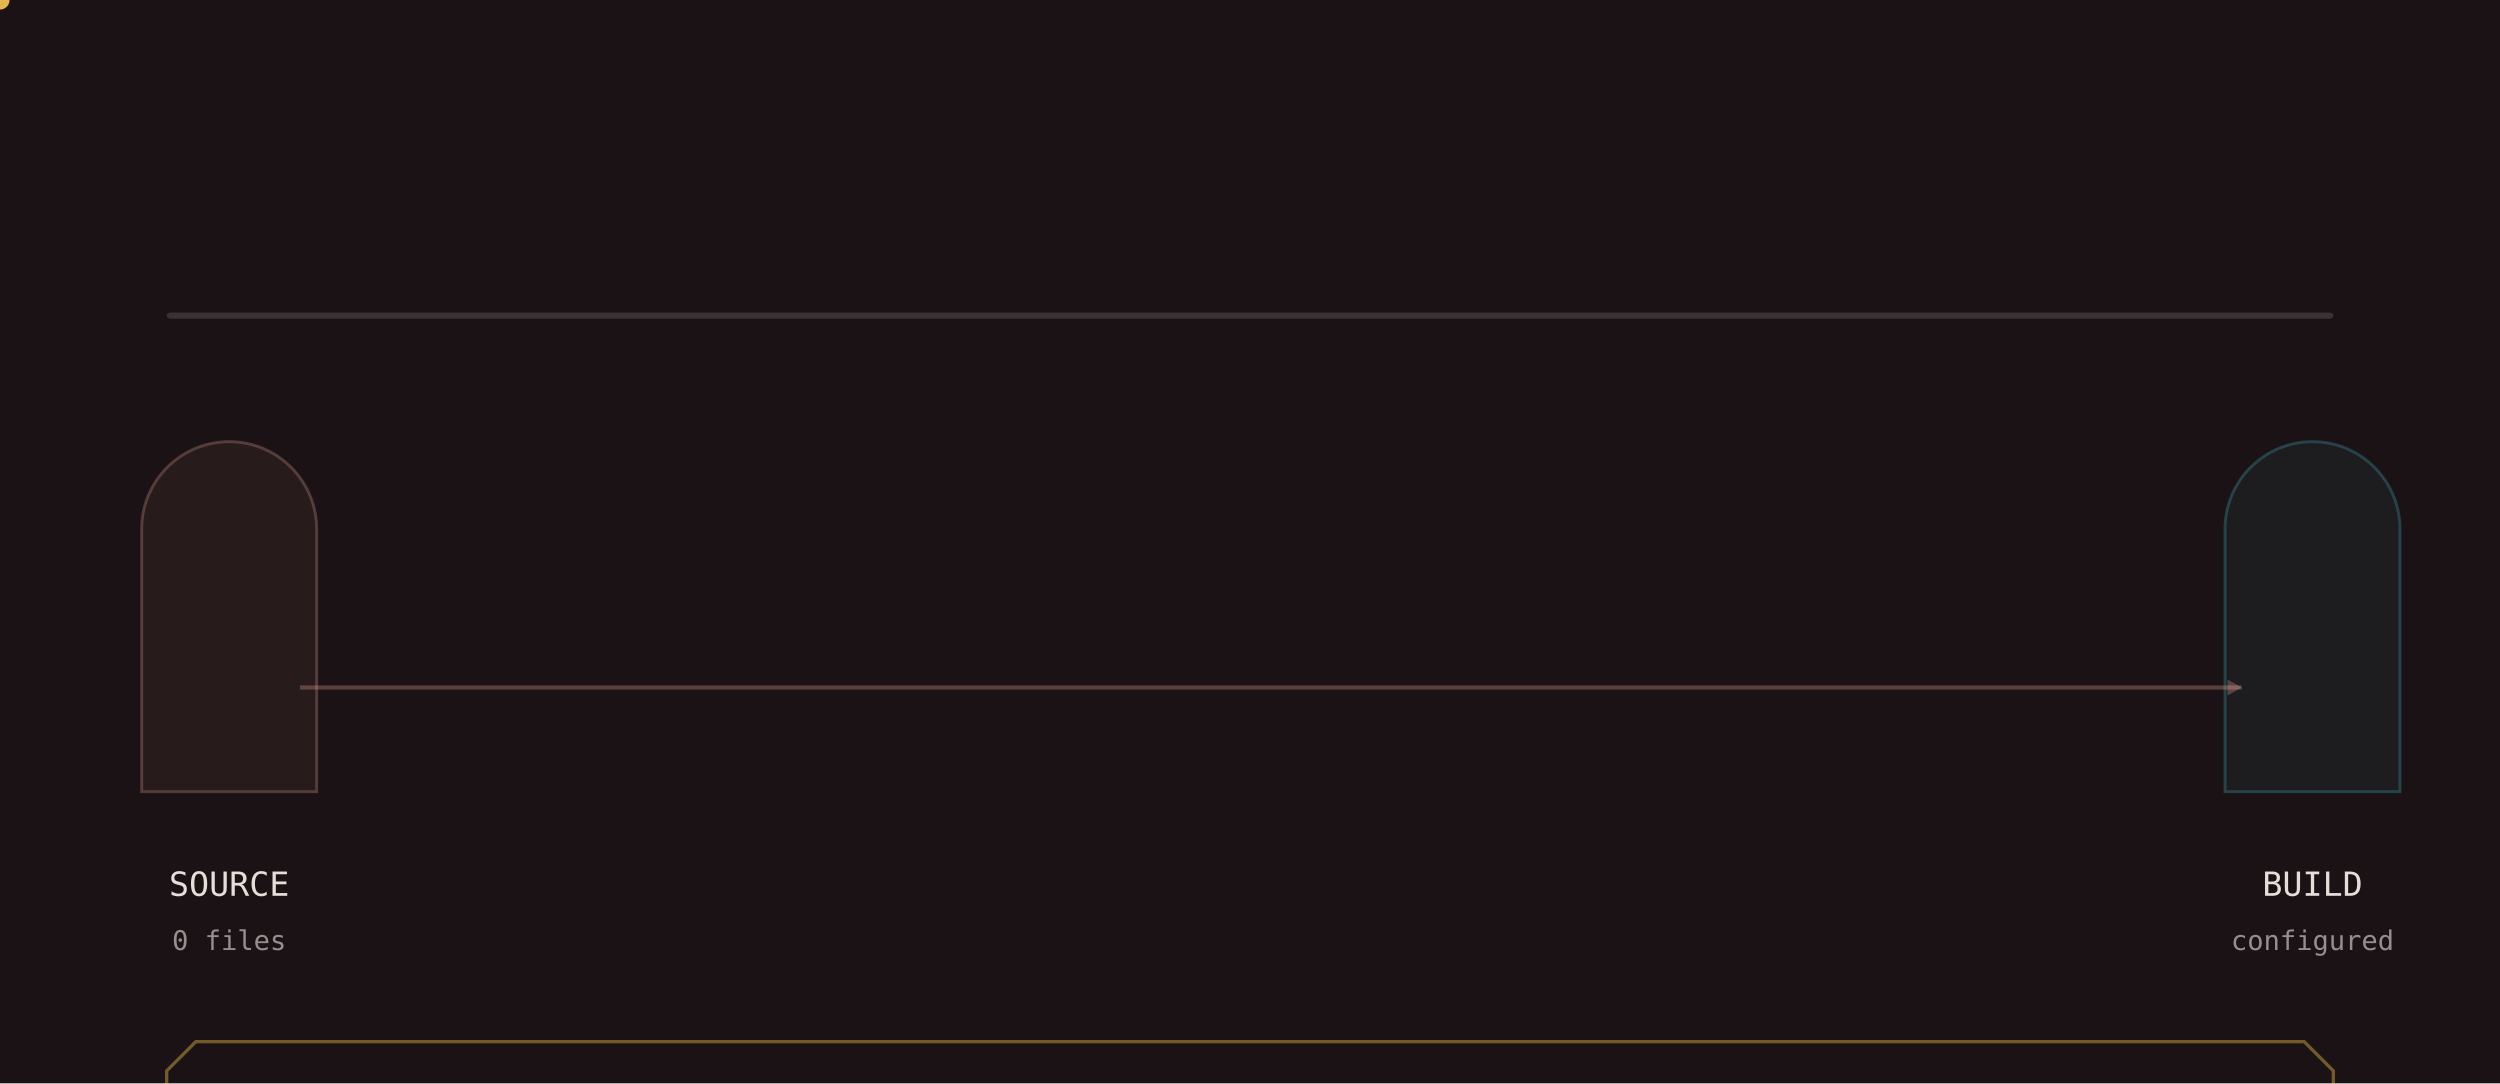
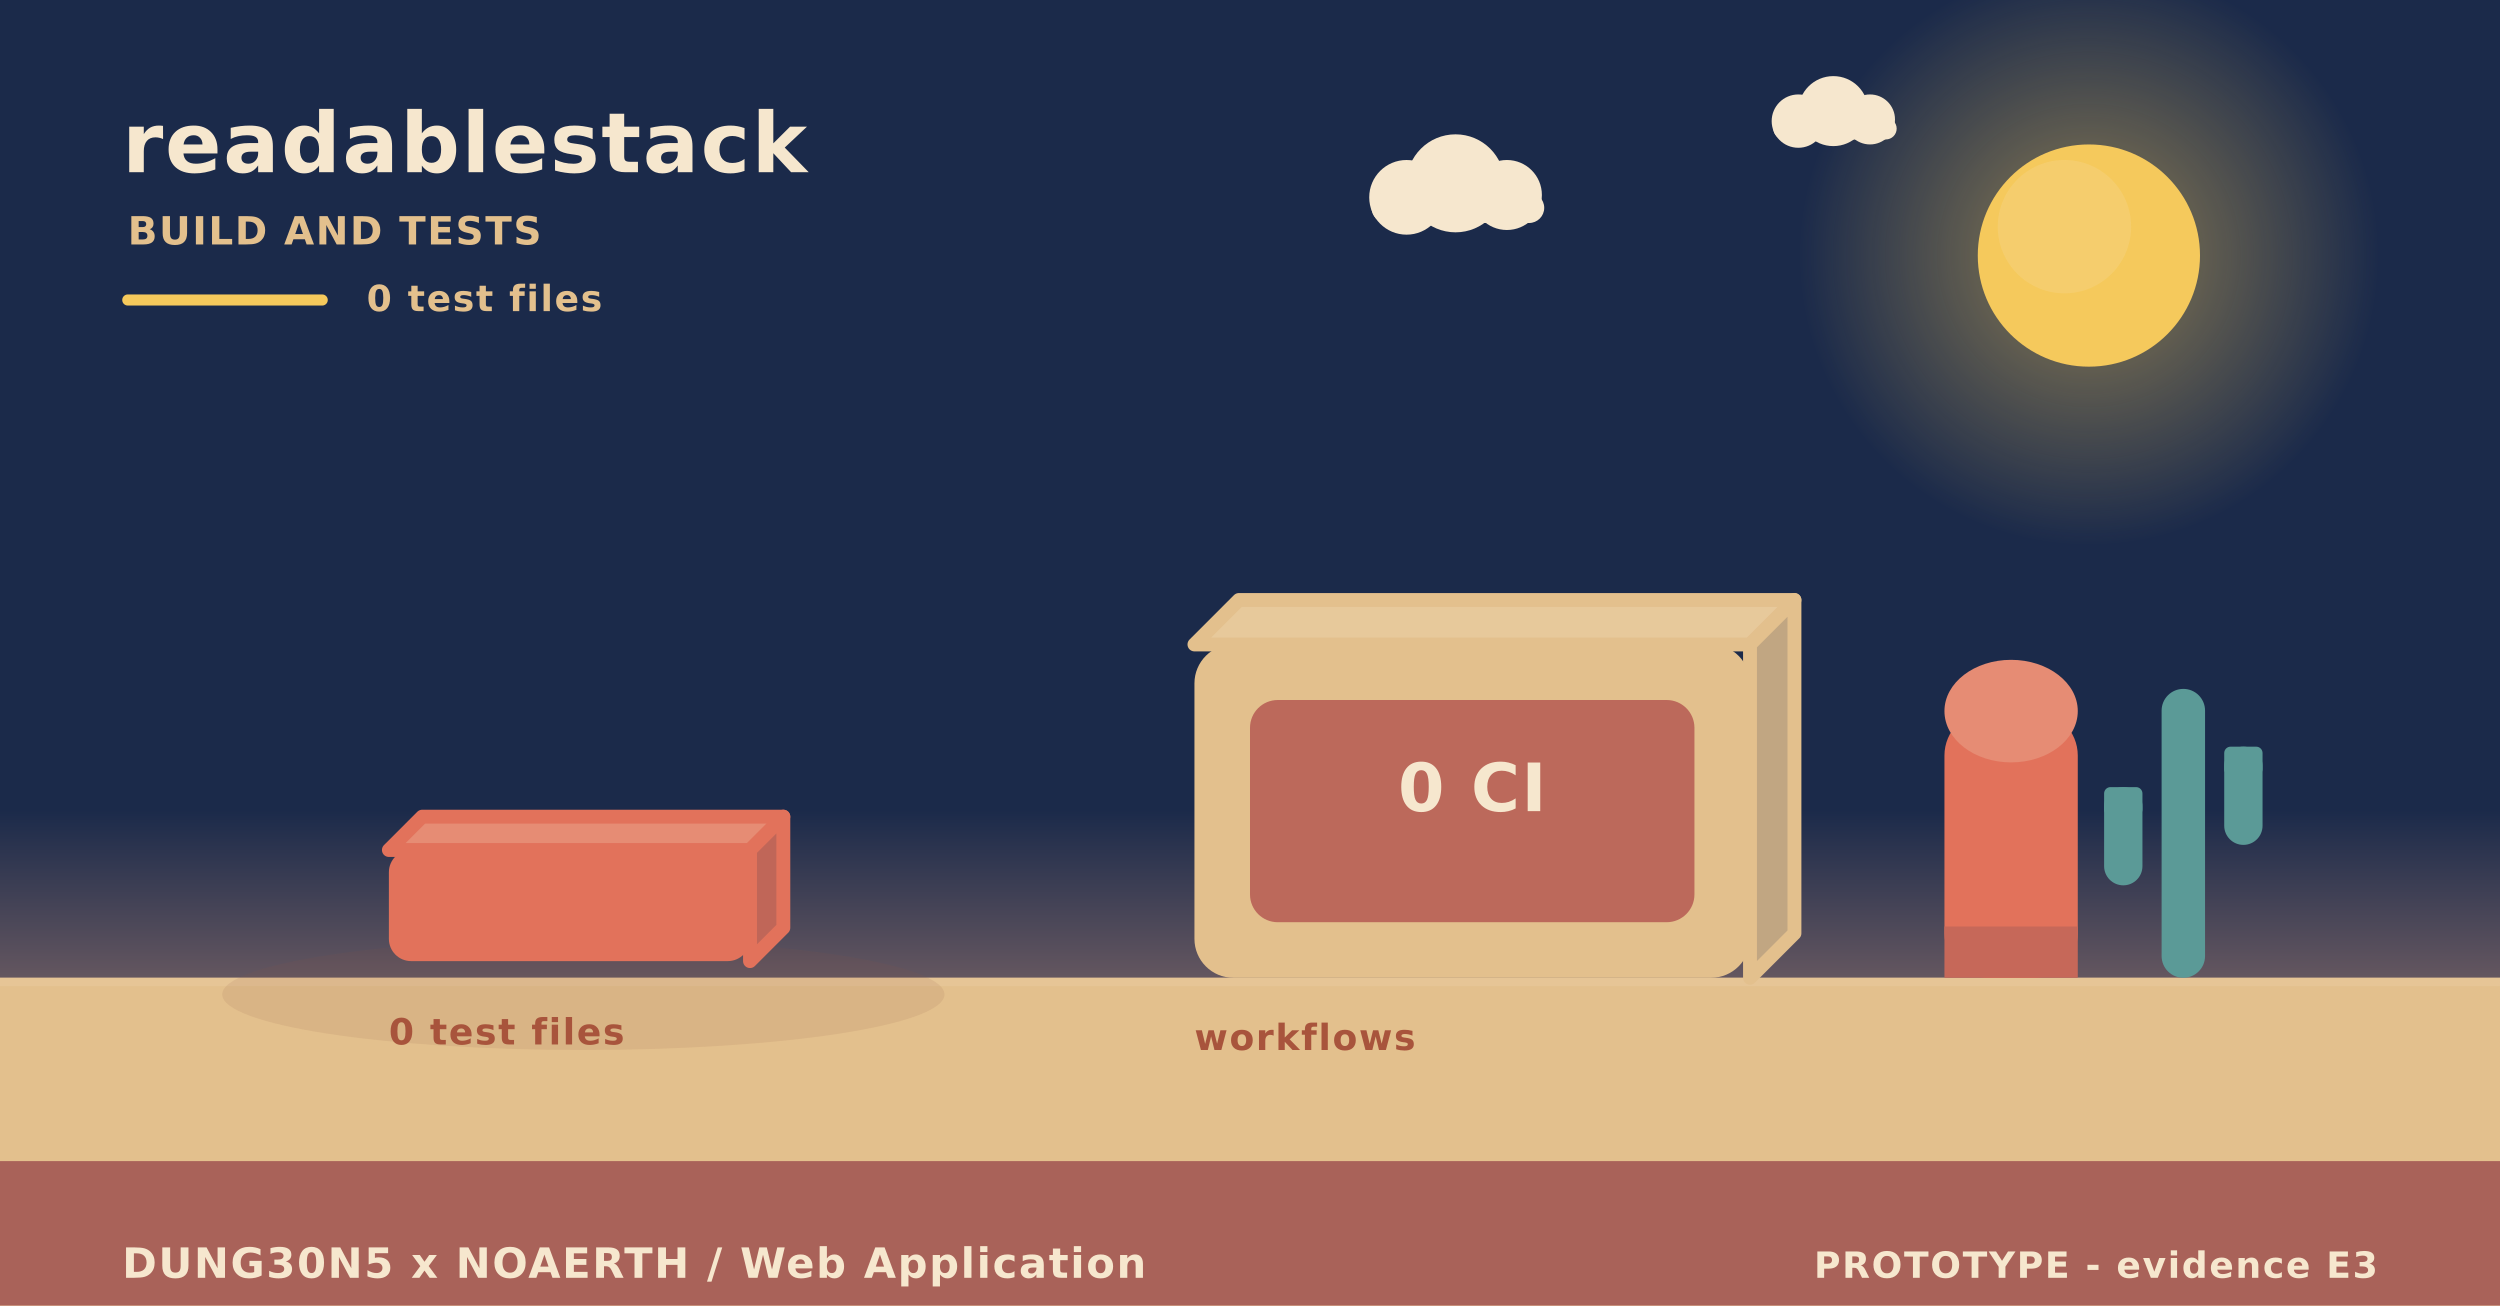
- <svg xmlns="http://www.w3.org/2000/svg" viewBox="0 0 1200 520" width="1200" height="520" role="img" aria-label="readablestack build evidence">
-   <rect width="1200" height="520" fill="#1a1214" />
-   <defs>
-     <linearGradient id="gb" x1="0" y1="0" x2="1" y2="1">
-       <stop offset="0%" stop-color="#ffb4a2" />
-       <stop offset="100%" stop-color="#48cae4" />
-     </linearGradient>
-   </defs>
-   <rect x="80.00" y="150.00" width="1040.00" height="3.00" rx="2.00" fill="rgba(253,244,240,0.140)" opacity="1.00" />
-   <path d="M68.00,380.00 L68.00,254.00 A42.00,42.00 0 0 1 152.00,254.00 L152.00,380.00 Z" fill="rgba(255,180,162,0.100)" opacity="0.55" stroke="rgba(255,180,162,0.450)" stroke-width="1.4" />
-   <polygon points="-192.26,189.00 -136.83,221.00 -136.83,157.00 -192.26,125.00" fill="#90732e" opacity="0.95" />
-   <polygon points="-247.68,221.00 -192.26,253.00 -192.26,189.00 -247.68,157.00" fill="#389eb2" opacity="0.95" />
-   <polygon points="-192.26,125.00 -136.83,157.00 -192.26,189.00 -247.68,157.00" fill="#ffb4a2" opacity="0.95" />
-   <text x="110" y="430" font-family="ui-monospace,Menlo,monospace" font-size="16" fill="rgba(253,244,240,0.900)" text-anchor="middle">SOURCE</text>
-   <text x="110" y="456" font-family="ui-monospace,Menlo,monospace" font-size="13" fill="rgba(253,244,240,0.550)" text-anchor="middle">0 files</text>
-   <path d="M1068.00,380.00 L1068.00,254.00 A42.00,42.00 0 0 1 1152.00,254.00 L1152.00,380.00 Z" fill="rgba(72,202,228,0.100)" opacity="0.55" stroke="rgba(72,202,228,0.450)" stroke-width="1.4" />
-   <polygon points="673.77,689.00 729.19,721.00 729.19,657.00 673.77,625.00" fill="#90732e" opacity="0.95" />
-   <polygon points="618.34,721.00 673.77,753.00 673.77,689.00 618.34,657.00" fill="#389eb2" opacity="0.95" />
-   <polygon points="673.77,625.00 729.19,657.00 673.77,689.00 618.34,657.00" fill="#48cae4" opacity="0.95" />
-   <text x="1110" y="430" font-family="ui-monospace,Menlo,monospace" font-size="16" fill="rgba(253,244,240,0.900)" text-anchor="middle">BUILD</text>
-   <text x="1110" y="456" font-family="ui-monospace,Menlo,monospace" font-size="13" fill="rgba(253,244,240,0.550)" text-anchor="middle">configured</text>
-   <line x1="144.00" y1="330.00" x2="1076.00" y2="330.00" stroke="rgba(255,180,162,0.500)" stroke-width="2.00" opacity="0.55" />
-   <polygon points="1076.00,330.00 1069.20,326.20 1069.20,333.80" fill="rgba(255,180,162,0.500)" opacity="0.55" />
-   <g opacity="0.9">
-     <circle cx="0.00" cy="0.00" r="4.60" fill="#f9c74f" opacity="1.00" />
-     <animateTransform attributeName="transform" type="translate" values="144.00,330.00 1076.00,330.00" dur="3.933s" begin="0.0s" repeatCount="indefinite" />
-     <animateTransform attributeName="transform" type="translate" values="1076.00,330.00 144.00,330.00" dur="3.933s" begin="1.967s" repeatCount="indefinite" />
+ <svg xmlns="http://www.w3.org/2000/svg" width="900" height="470" viewBox="0 0 900 470" role="img" aria-label="readablestack - how it is verified">
+   <linearGradient id="skyb" x1="0" y1="0" x2="0" y2="1">
+     <stop offset="0" stop-color="#1b2a4a" />
+     <stop offset="0.62" stop-color="#1b2a4a" />
+     <stop offset="1" stop-color="#f3ad8a" />
+   </linearGradient>
+   <rect width="900" height="470" fill="url(#skyb)" />
+   <radialGradient id="sunb">
+     <stop offset="0.35" stop-color="#f5c95c" stop-opacity="0.34" />
+     <stop offset="1" stop-color="#f5c95c" stop-opacity="0" />
+   </radialGradient>
+   <circle cx="752" cy="92" r="104" fill="url(#sunb)" />
+   <circle cx="752" cy="92" r="40" fill="#f5c95c" />
+   <circle cx="743.2" cy="81.6" r="24" fill="#f5d27e" opacity="0.5" />
+   <g>
+     <circle cx="524" cy="66" r="17.64" fill="#f6e7ce" />
+     <circle cx="506.36" cy="71.04" r="13.44" fill="#f6e7ce" />
+     <circle cx="542.48" cy="70.2" r="12.6" fill="#f6e7ce" />
+     <rect x="493.76" y="69.36" width="62.16" height="10.92" rx="5.46" fill="#f6e7ce" />
+     <animateTransform attributeName="transform" type="translate" values="0 0;24 0;0 0" dur="36s" begin="0s" repeatCount="indefinite" />
  </g>
-   <path d="M94.00,500.00 H1106.00 L1120.00,514.00 V546.00 L1106.00,560.00 H94.00 L80.00,546.00 V514.00 Z" fill="none" stroke="rgba(249,199,79,0.500)" stroke-width="1.60" opacity="0.80" />
-   <text x="600" y="536" font-family="ui-monospace,Menlo,monospace" font-size="16" fill="rgba(249,199,79,0.950)" text-anchor="middle">no test suite present in this repository — shown as measured, not implied</text>
+   <g>
+     <circle cx="660" cy="40" r="12.6" fill="#f6e7ce" />
+     <circle cx="647.4" cy="43.6" r="9.6" fill="#f6e7ce" />
+     <circle cx="673.2" cy="43" r="9" fill="#f6e7ce" />
+     <rect x="638.4" y="42.4" width="44.4" height="7.8" rx="3.9" fill="#f6e7ce" />
+     <animateTransform attributeName="transform" type="translate" values="0 0;-18 0;0 0" dur="46s" begin="3s" repeatCount="indefinite" />
+   </g>
+   <rect x="0" y="352" width="900" height="118" fill="#e3c08d" />
+   <rect x="0" y="352" width="900" height="3" fill="#e6c596" />
+   <text x="44" y="62" font-family="Verdana,DejaVu Sans,sans-serif" font-size="30" font-weight="700" letter-spacing="0.6" fill="#f6e7ce" text-anchor="start">readablestack</text>
+   <text x="46" y="88" font-family="Verdana,DejaVu Sans,sans-serif" font-size="14" font-weight="700" letter-spacing="0.6" fill="#e3c08d" text-anchor="start">BUILD AND TESTS</text>
+   <rect x="44" y="106" width="74" height="4" rx="2" fill="#f5c95c" />
+   <text x="132" y="112" font-family="Verdana,DejaVu Sans,sans-serif" font-size="13" font-weight="700" letter-spacing="0.6" fill="#e3c08d" text-anchor="start">0 test files</text>
+   <ellipse cx="210" cy="358" rx="130" ry="20" fill="rgba(138,90,68,0.11)" />
+   <g>
+     <path d="M140,306 L270,306 L282,294 L152,294 Z" fill="#e68c74" stroke="#e2725b" stroke-width="5" stroke-linejoin="round" />
+     <path d="M270,306 L282,294 L282,334 L270,346 Z" fill="#c06658" stroke="#e2725b" stroke-width="5" stroke-linejoin="round" />
+     <rect x="140" y="306" width="130" height="40" rx="8" fill="#e2725b" />
+     <animateTransform attributeName="transform" type="translate" values="0 10;0 0" dur="0.8s" begin="0.5s" fill="freeze" />
+   </g>
+   <text x="140" y="376" font-family="Verdana,DejaVu Sans,sans-serif" font-size="13" font-weight="700" letter-spacing="0.6" fill="#a8543c" text-anchor="start">0 test files</text>
+   <path d="M430,232 L630,232 L646,216 L446,216 Z" fill="#e7c99b" stroke="#e3c08d" stroke-width="5" stroke-linejoin="round" />
+   <path d="M630,232 L646,216 L646,336 L630,352 Z" fill="#c1a682" stroke="#e3c08d" stroke-width="5" stroke-linejoin="round" />
+   <rect x="430" y="232" width="200" height="120" rx="14" fill="#e3c08d" />
+   <rect x="450" y="252" width="160" height="80" rx="10" fill="#ba6458" opacity="0.94" />
+   <text x="530" y="292" font-family="Verdana,DejaVu Sans,sans-serif" font-size="24" font-weight="700" letter-spacing="0.6" fill="#f6e7ce" text-anchor="middle">0 CI</text>
+   <text x="430" y="378" font-family="Verdana,DejaVu Sans,sans-serif" font-size="13" font-weight="700" letter-spacing="0.6" fill="#a8543c" text-anchor="start">workflows</text>
+   <rect x="700" y="256" width="48" height="96" rx="16" fill="#e2725b" />
+   <ellipse cx="724" cy="256" rx="24" ry="18.46" fill="#e68c74" />
+   <rect x="700" y="333.54" width="48" height="18.46" fill="#c66859" />
+   <rect x="778.18" y="248" width="15.64" height="104" rx="7.82" fill="#5b9a97" />
+   <rect x="757.48" y="283.36" width="13.8" height="35.36" rx="6.9" fill="#5b9a97" />
+   <rect x="757.48" y="283.36" width="13.8" height="10.4" rx="2.3" fill="#5b9a97" />
+   <rect x="800.72" y="268.8" width="13.8" height="35.36" rx="6.9" fill="#5b9a97" />
+   <rect x="800.72" y="268.8" width="13.8" height="10.4" rx="2.3" fill="#5b9a97" />
+   <rect x="0" y="418" width="900" height="52" rx="0" fill="#a65c56" opacity="0.94" />
+   <text x="44" y="460" font-family="Verdana,DejaVu Sans,sans-serif" font-size="15" font-weight="700" letter-spacing="0.6" fill="#f6e7ce" text-anchor="start">DUNG30N5 x NOAERTH  /  Web Application</text>
+   <text x="856" y="460" font-family="Verdana,DejaVu Sans,sans-serif" font-size="13" font-weight="700" letter-spacing="0.6" fill="#f6e7ce" text-anchor="end">PROTOTYPE  -  evidence E3</text>
</svg>
